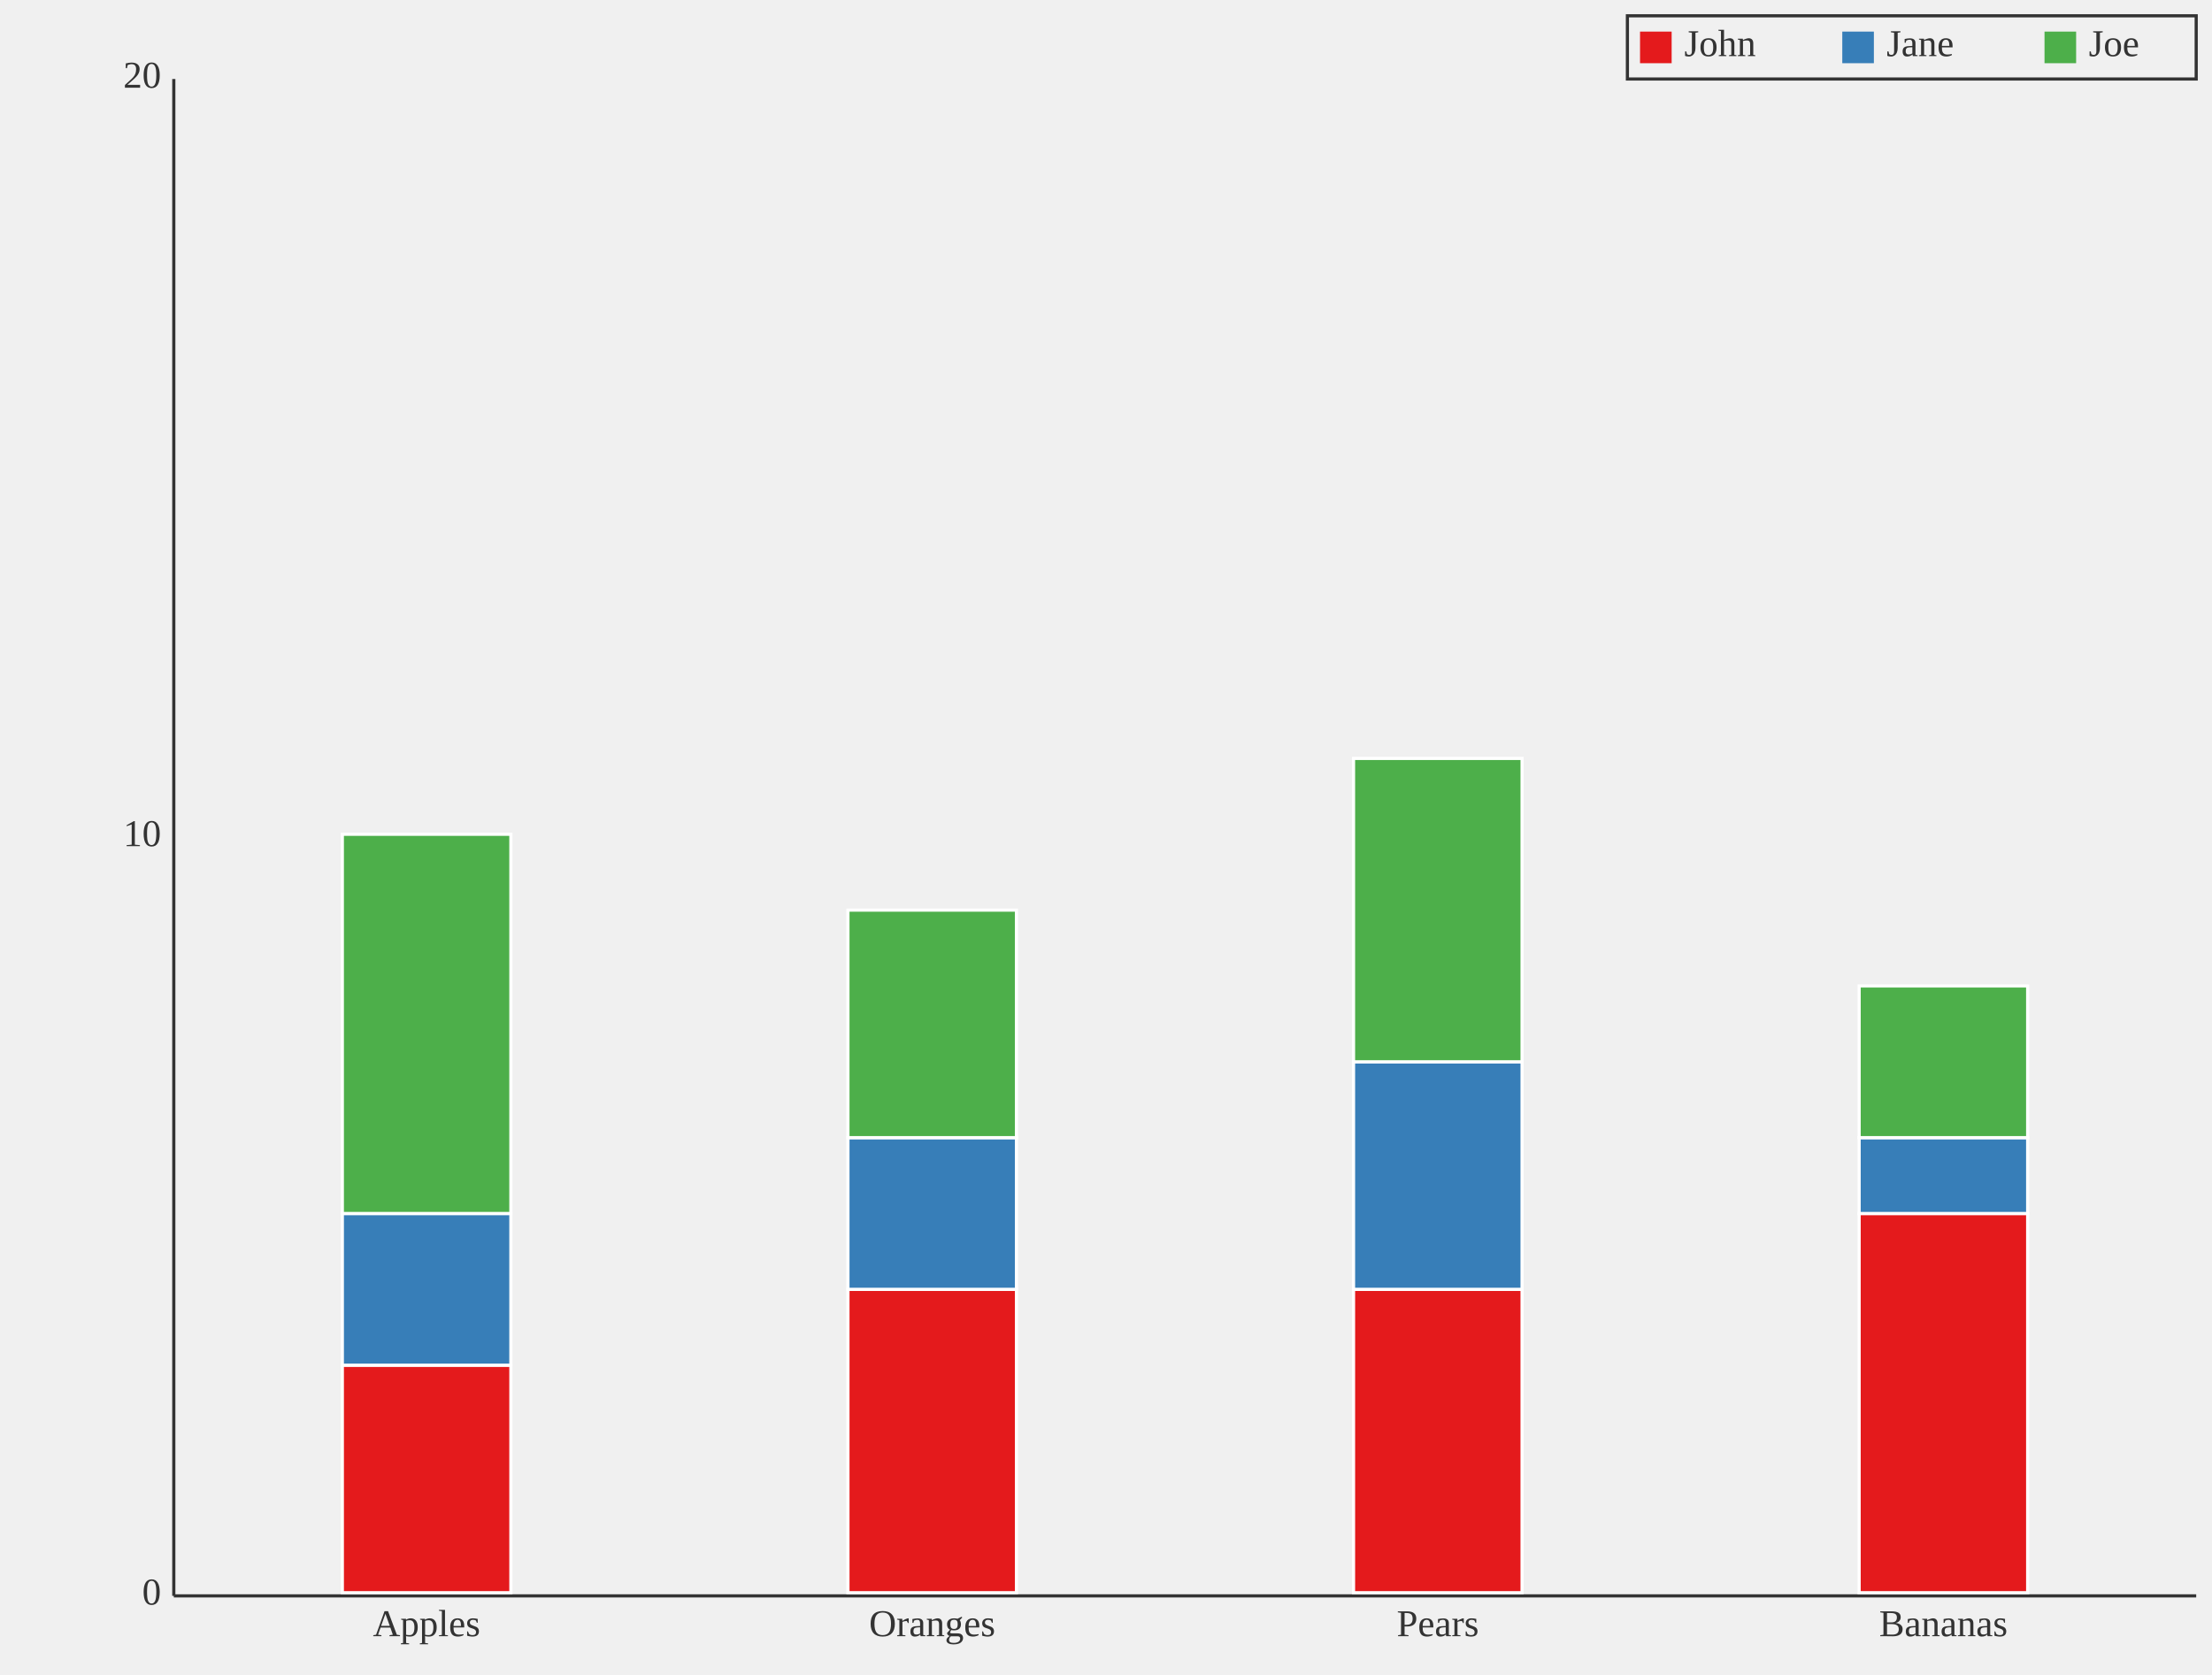
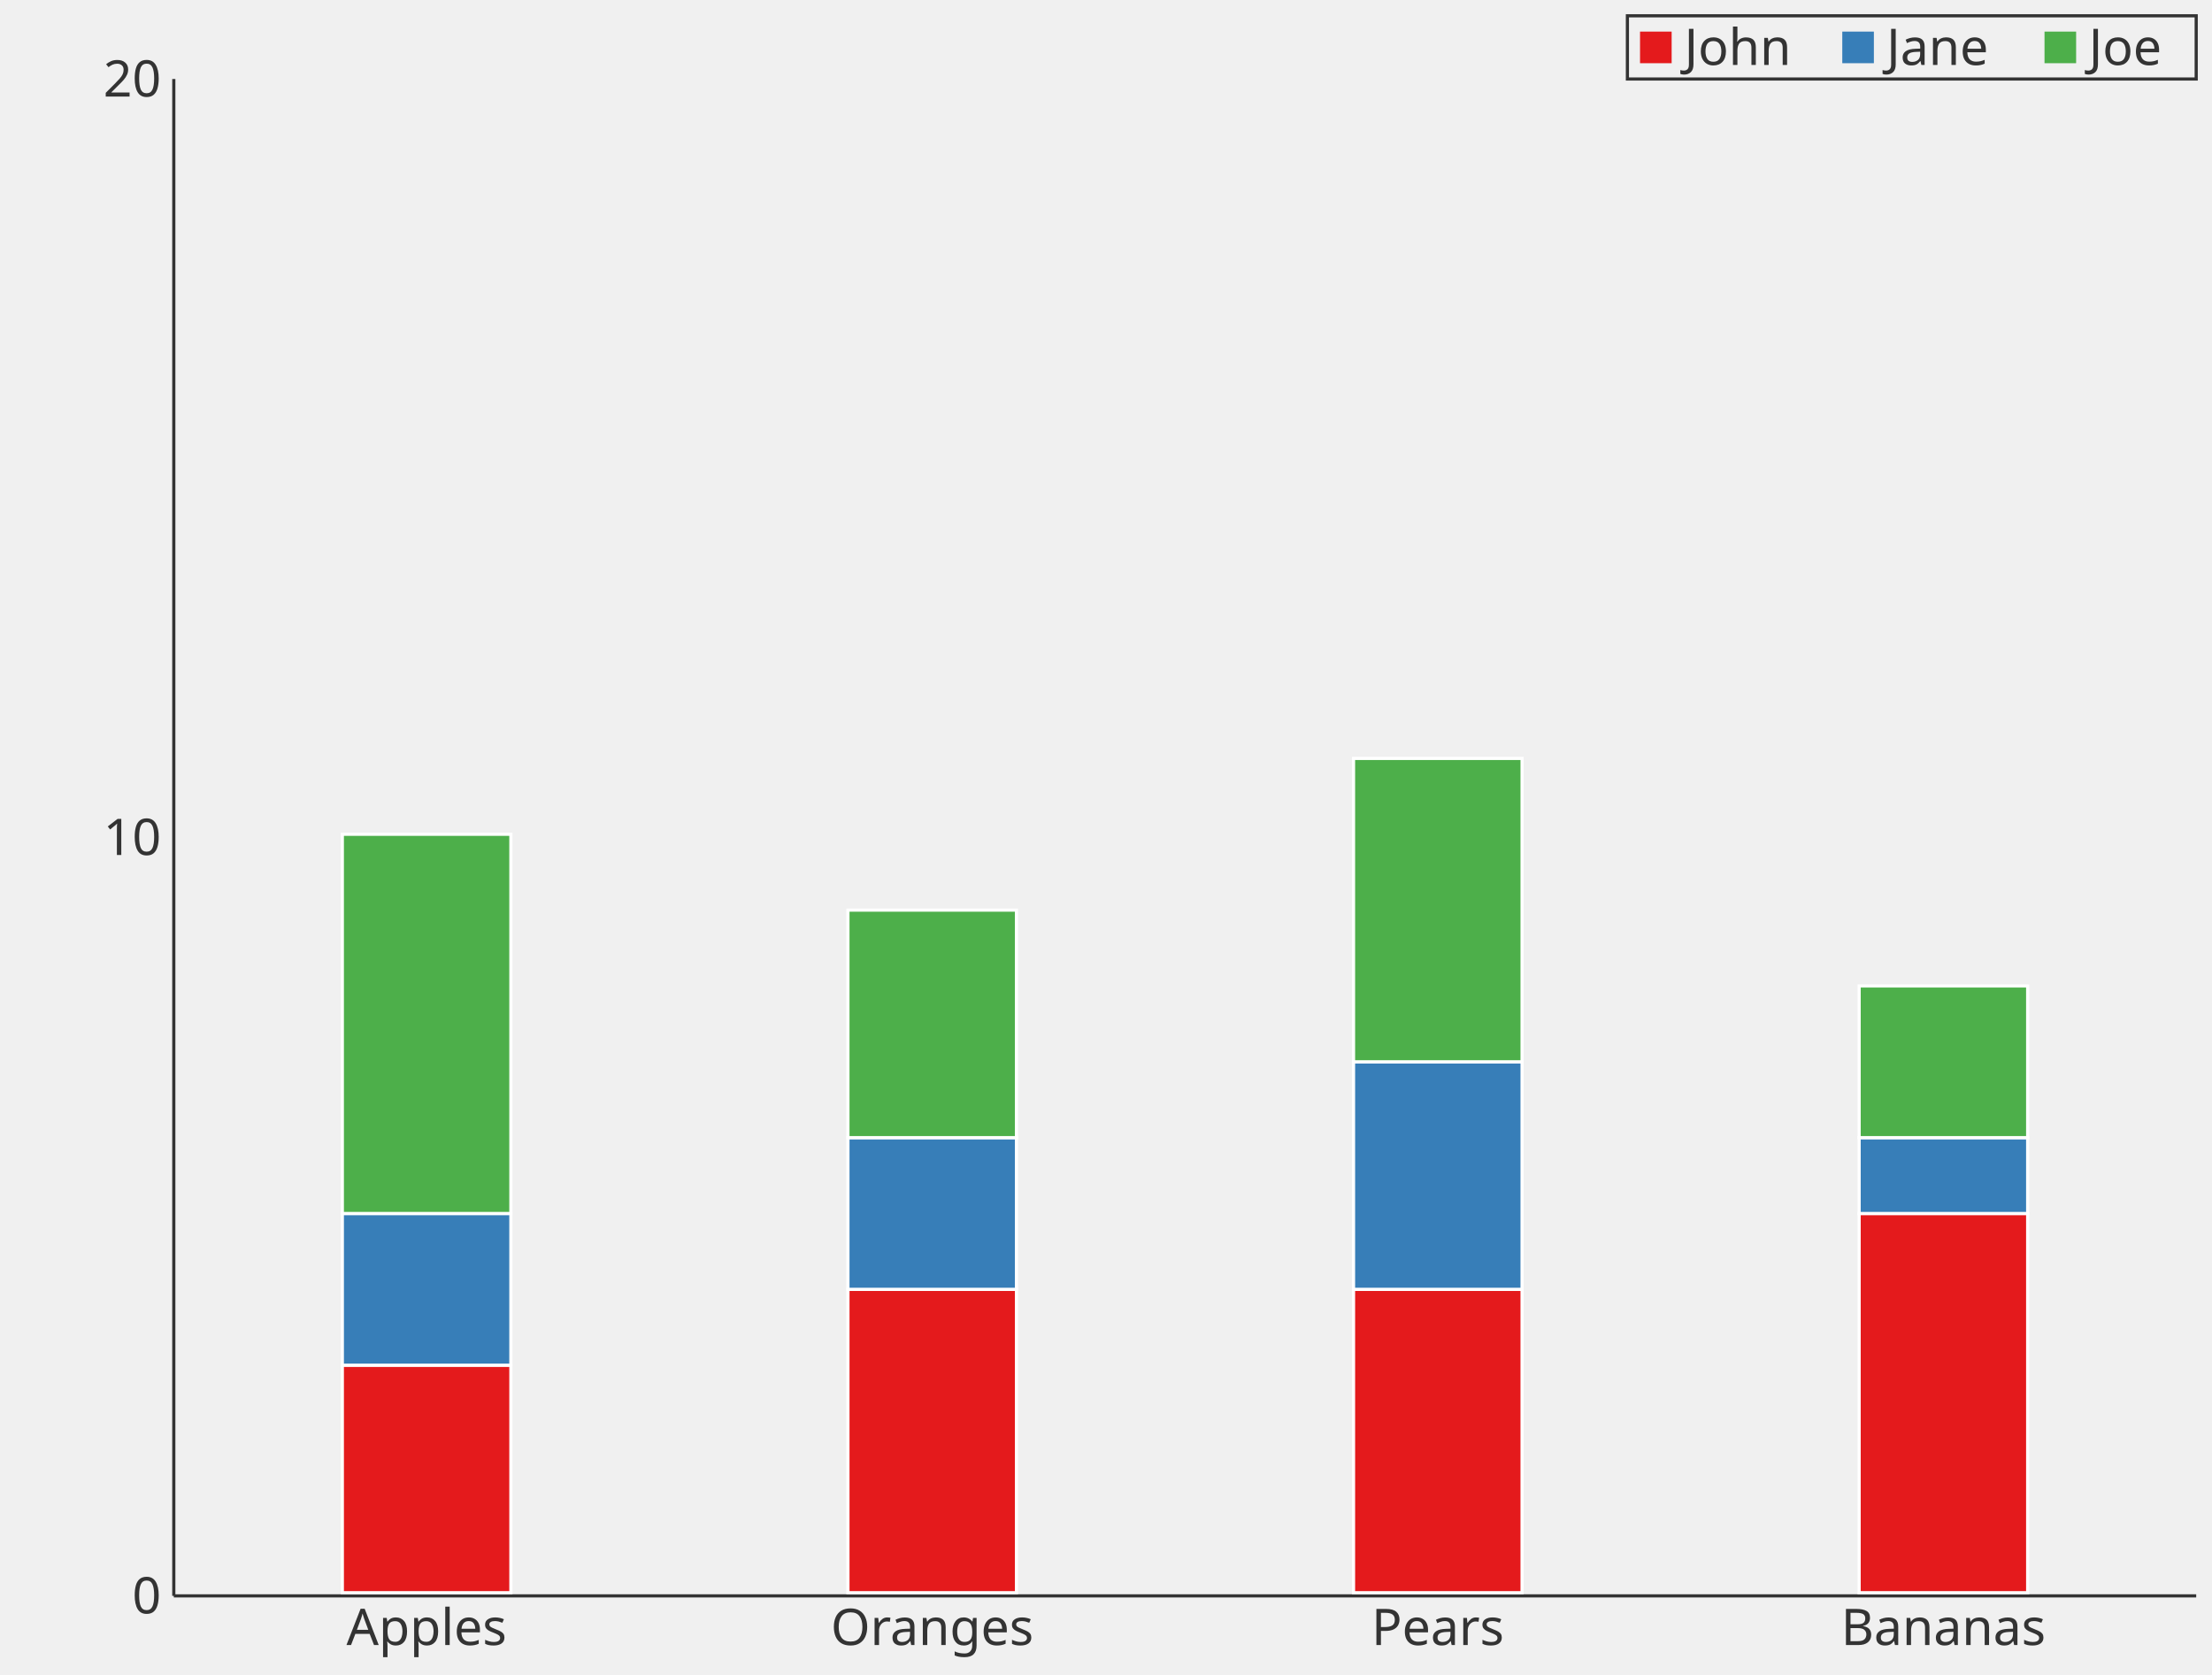
- <svg xmlns="http://www.w3.org/2000/svg" viewBox="-55 -25 700 530">
+ <svg xmlns="http://www.w3.org/2000/svg" font-family="sans-serif" font-size="16" viewBox="-55 -25 700 530">
  <g role="table">
    <line stroke="#333" x1="0" x2="0" y1="0" y2="480" />
    <line stroke="#333" x1="0" x2="640" y1="480" y2="480" />
    <g aria-hidden="true">
      <text dominant-baseline="middle" fill="#333" text-anchor="end" x="-4" y="480">0</text>
      <text dominant-baseline="middle" fill="#333" text-anchor="end" x="-4" y="240.0">10</text>
      <text dominant-baseline="middle" fill="#333" text-anchor="end" x="-4" y="0">20</text>
    </g>
    <g role="row">
      <text dominant-baseline="middle" fill="#333" role="columnheader" text-anchor="middle" x="80.0" y="490.0">Apples</text>
      <text dominant-baseline="middle" fill="#333" role="columnheader" text-anchor="middle" x="240.0" y="490.0">Oranges</text>
      <text dominant-baseline="middle" fill="#333" role="columnheader" text-anchor="middle" x="400.0" y="490.0">Pears</text>
      <text dominant-baseline="middle" fill="#333" role="columnheader" text-anchor="middle" x="560.0" y="490.0">Bananas</text>
    </g>
    <g aria-hidden="true">
      <rect fill="none" height="20" stroke="#333" width="180" x="460" y="-20" />
      <rect fill="#e41a1c" height="10" width="10" x="464" y="-15.0" />
      <text dominant-baseline="middle" fill="#333" x="478" y="-10.0">John</text>
      <rect fill="#377eb8" height="10" width="10" x="528" y="-15.0" />
      <text dominant-baseline="middle" fill="#333" x="542" y="-10.0">Jane</text>
      <rect fill="#4daf4a" height="10" width="10" x="592" y="-15.0" />
      <text dominant-baseline="middle" fill="#333" x="606" y="-10.0">Joe</text>
    </g>
    <g fill="#e41a1c" role="row" stroke="white">
      <rect height="72.0" role="cell" width="53.333" x="53.333" y="407.0">
				</rect>
      <rect height="96.0" role="cell" width="53.333" x="213.333" y="383.0">
				</rect>
      <rect height="96.0" role="cell" width="53.333" x="373.333" y="383.0">
				</rect>
      <rect height="120.0" role="cell" width="53.333" x="533.333" y="359.0">
				</rect>
    </g>
    <g fill="#377eb8" role="row" stroke="white">
      <rect height="48.0" role="cell" width="53.333" x="53.333" y="359.0">
				</rect>
      <rect height="48.0" role="cell" width="53.333" x="213.333" y="335.0">
				</rect>
      <rect height="72.0" role="cell" width="53.333" x="373.333" y="311.0">
				</rect>
      <rect height="24.0" role="cell" width="53.333" x="533.333" y="335.0">
				</rect>
    </g>
    <g fill="#4daf4a" role="row" stroke="white">
      <rect height="120.0" role="cell" width="53.333" x="53.333" y="239.0">
				</rect>
      <rect height="72.0" role="cell" width="53.333" x="213.333" y="263.0">
				</rect>
      <rect height="96.0" role="cell" width="53.333" x="373.333" y="215.0">
				</rect>
      <rect height="48.0" role="cell" width="53.333" x="533.333" y="287.0">
				</rect>
    </g>
  </g>
</svg>
